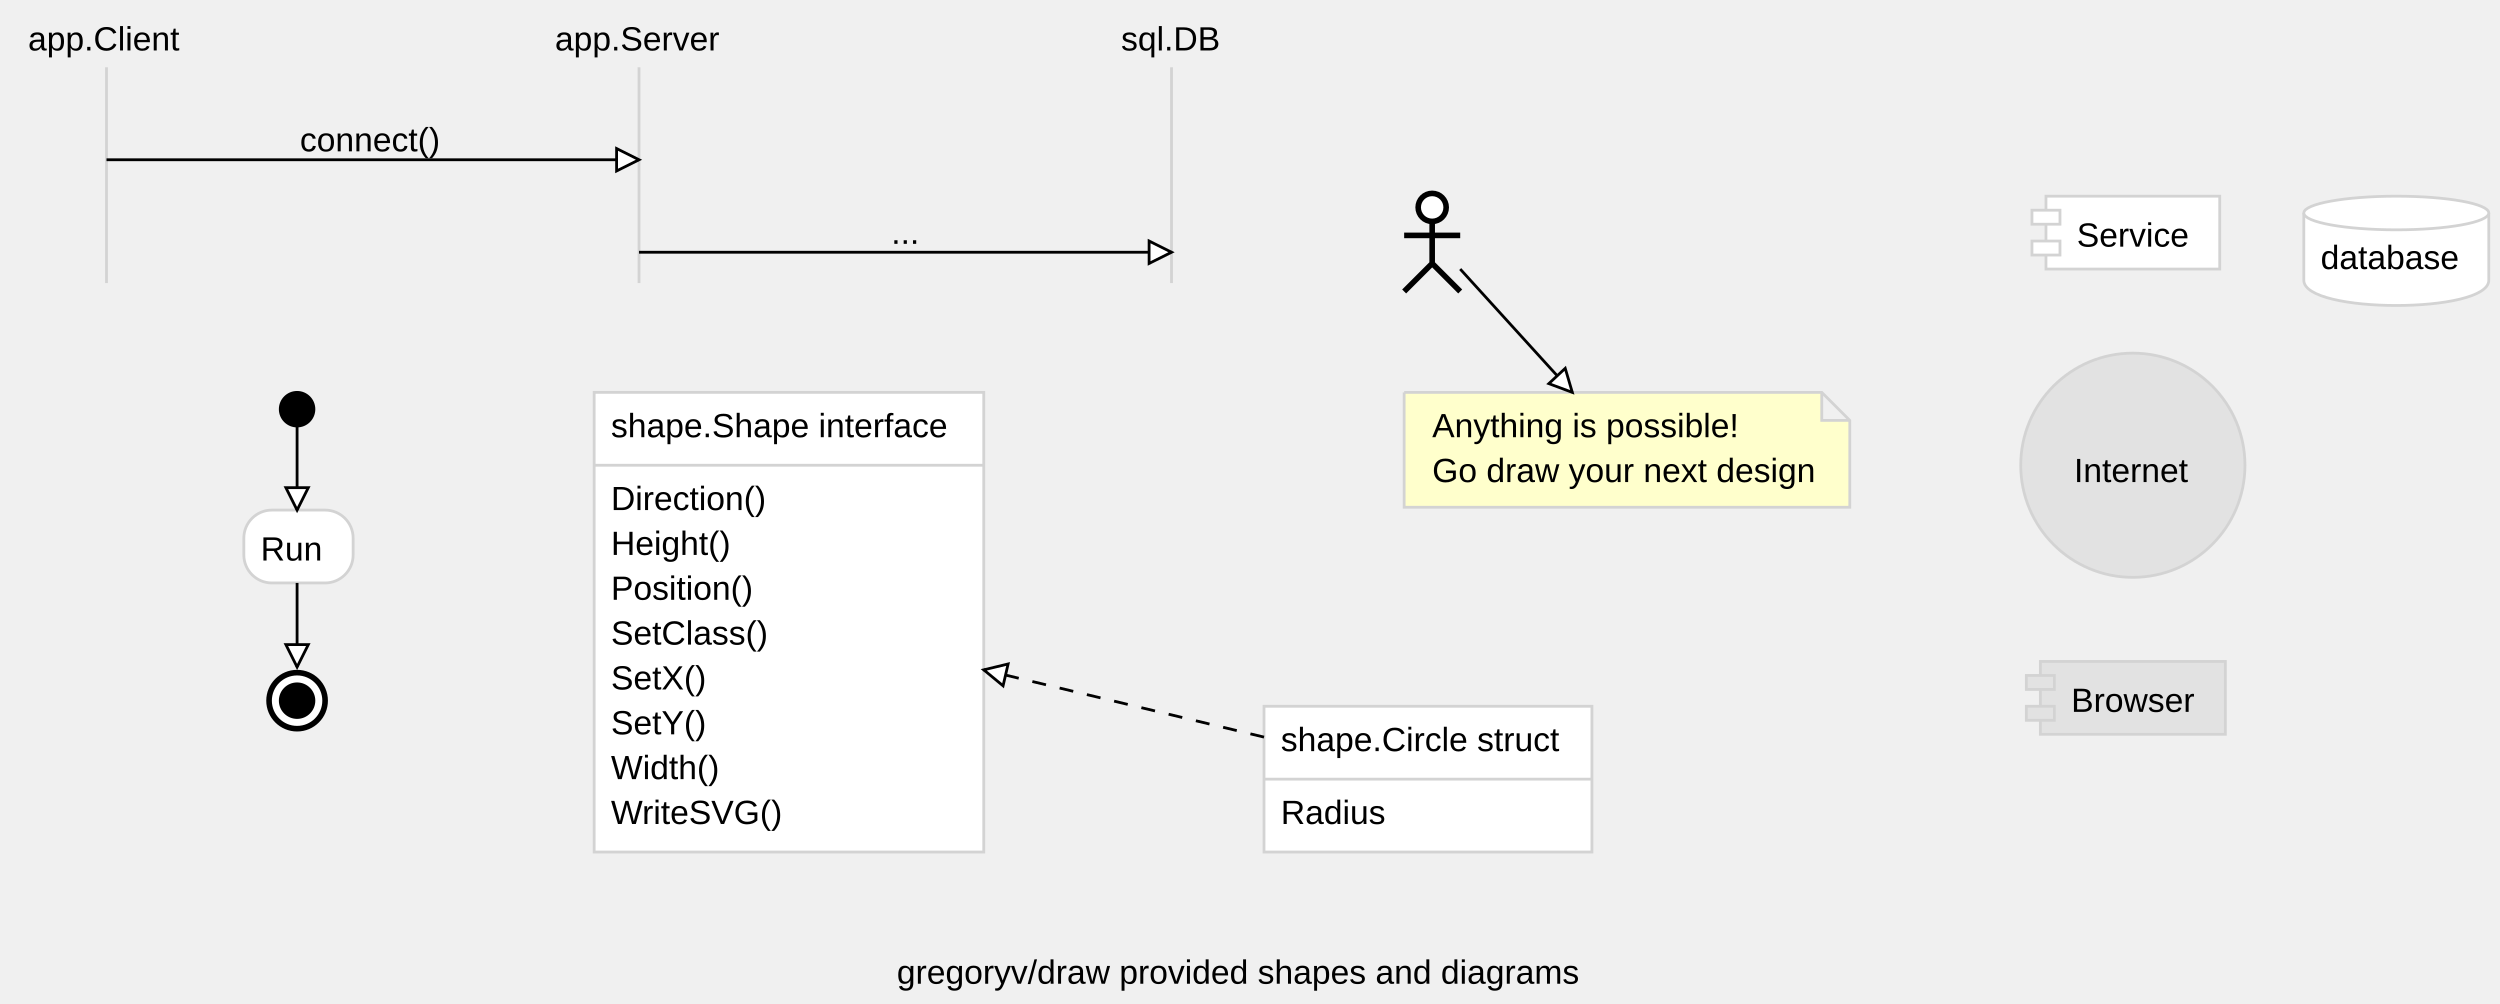
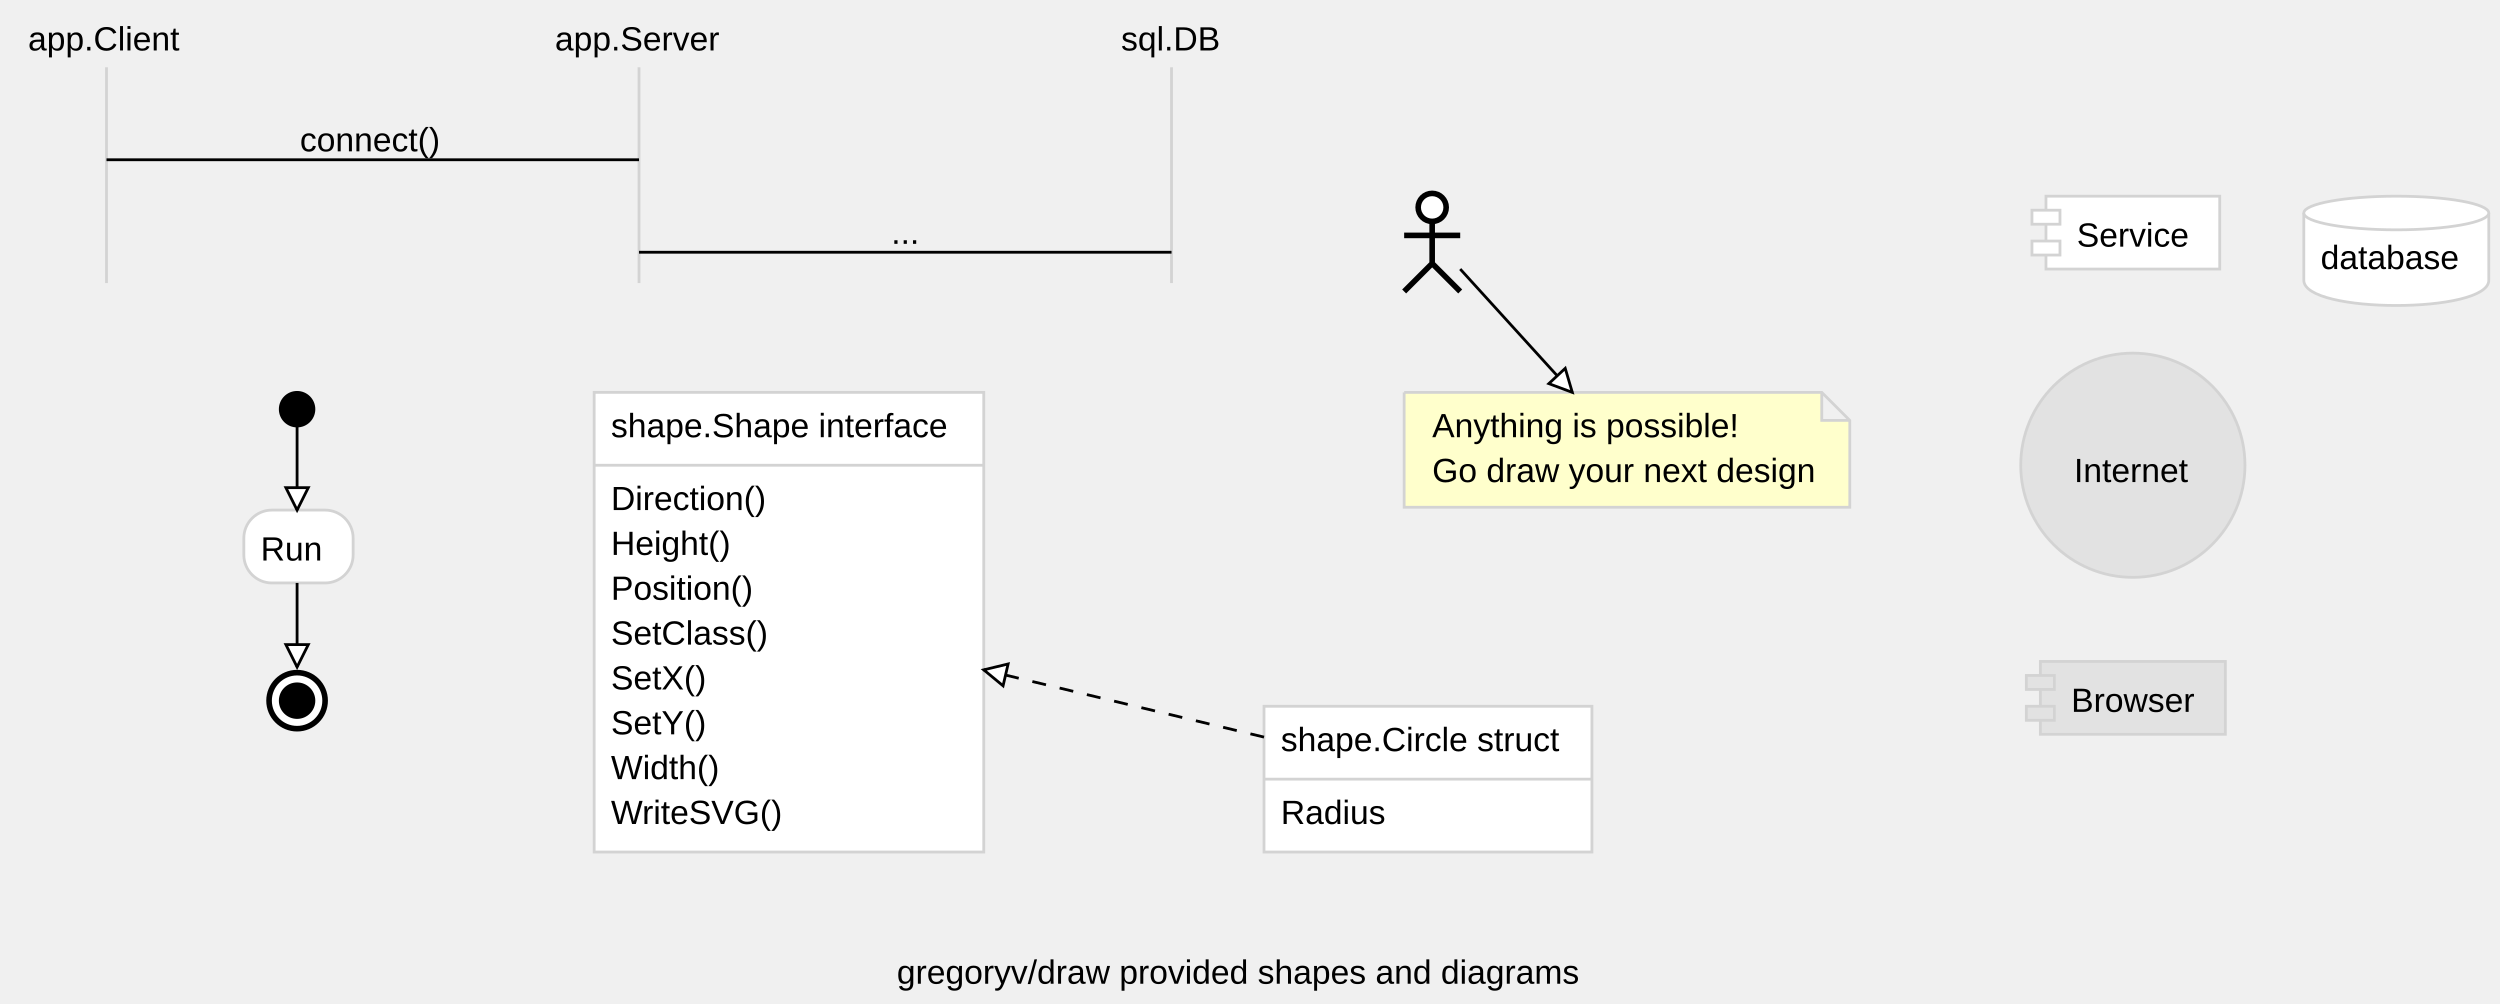
<svg xmlns="http://www.w3.org/2000/svg" font-family="Arial,Helvetica,sans-serif" width="892" height="358">
  <circle stroke="black" cx="106" cy="146" r="6" />\n
<rect stroke="#d3d3d3" fill="#ffffff" rx="10" ry="10" x="87" y="182" width="39" height="26" />
  <text font-family="Arial,Helvetica,sans-serif" font-size="12px" x="93" y="200">Run</text>
  <circle stroke="black" stroke-width="2" fill="#ffffff" cx="106" cy="250" r="10" />\n<circle stroke="black" cx="106" cy="250" r="6" />\n
<path stroke="black" d="M106,152 L106,182" />
  <g transform="rotate(180 106 182)">
    <path stroke="black" fill="#ffffff" d="M102,190 l4,-8 l 4,8 Z" />
  </g>
  <path stroke="black" d="M106,208 L106,238" />
  <g transform="rotate(180 106 238)">
    <path stroke="black" fill="#ffffff" d="M102,246 l4,-8 l 4,8 Z" />
  </g>
  <rect stroke="#d3d3d3" fill="#ffffff" x="212" y="140" width="139" height="164" />
  <path stroke="#d3d3d3" d="M212,166 L351,166" />
  <text font-family="Arial,Helvetica,sans-serif" font-size="12px" x="218" y="182">Direction()</text>
  <text font-family="Arial,Helvetica,sans-serif" font-size="12px" x="218" y="198">Height()</text>
  <text font-family="Arial,Helvetica,sans-serif" font-size="12px" x="218" y="214">Position()</text>
  <text font-family="Arial,Helvetica,sans-serif" font-size="12px" x="218" y="230">SetClass()</text>
  <text font-family="Arial,Helvetica,sans-serif" font-size="12px" x="218" y="246">SetX()</text>
  <text font-family="Arial,Helvetica,sans-serif" font-size="12px" x="218" y="262">SetY()</text>
  <text font-family="Arial,Helvetica,sans-serif" font-size="12px" x="218" y="278">Width()</text>
  <text font-family="Arial,Helvetica,sans-serif" font-size="12px" x="218" y="294">WriteSVG()</text>
  <text font-family="Arial,Helvetica,sans-serif" font-size="12px" x="218" y="156">shape.Shape interface</text>
  <rect stroke="#d3d3d3" fill="#ffffff" x="451" y="252" width="117" height="52" />
  <path stroke="#d3d3d3" d="M451,278 L568,278" />
  <text font-family="Arial,Helvetica,sans-serif" font-size="12px" x="457" y="294">Radius</text>
  <text font-family="Arial,Helvetica,sans-serif" font-size="12px" x="457" y="268">shape.Circle struct</text>
  <path stroke="black" stroke-dasharray="5,5,5" d="M451,263 L351,239" />
  <g transform="rotate(283 351 239)">
    <path stroke="black" fill="#ffffff" d="M347,247 l4,-8 l 4,8 Z" />
  </g>
  <path stroke="#d3d3d3" fill="#ffffcc" d="M501,140 v 41 h 159 v -31 l -10,-10 L 501,140 M660,150 h -10 v -10" />
  <text font-family="Arial,Helvetica,sans-serif" font-size="12px" x="511" y="156">Anything is possible!</text>
  <text font-family="Arial,Helvetica,sans-serif" font-size="12px" x="511" y="172">Go draw your next design</text>
  <circle stroke="black" stroke-width="2" fill="#ffffff" cx="511" cy="74" r="5" />
  <path stroke="black" stroke-width="2" fill="#ffffff" d="M511,79 l 0,15 m -10,-10 l 20,0 m -10,10 l -10,10 m 10,-10 l 10,10 Z" />
  <path stroke="black" d="M521,96 L561,140" />
  <g transform="rotate(137 561 140)">
    <path stroke="black" fill="#ffffff" d="M557,148 l4,-8 l 4,8 Z" />
  </g>
  <rect stroke="#d3d3d3" fill="#ffffff" x="730" y="70" width="62" height="26" />
  <rect stroke="#d3d3d3" fill="#ffffff" x="725" y="75" width="10" height="5" />
  <rect stroke="#d3d3d3" fill="#ffffff" x="725" y="86" width="10" height="5" />
  <text font-family="Arial,Helvetica,sans-serif" font-size="12px" x="741" y="88">Service</text>
  <path stroke="#d3d3d3" stroke-width="1" fill="#ffffff" d="M 822 76 L 822 100 C 822 112, 888 112, 888 100 L 888 76" />
  <ellipse stroke="#d3d3d3" stroke-width="1" fill="#ffffff" cx="855" cy="76" rx="33" ry="6" />
  <text class="database-title" font-size="12px" x="828" y="96">database</text>
  <circle stroke="#d3d3d3" fill="#e2e2e2" cx="761" cy="166" r="40" />\n
<text font-family="Arial,Helvetica,sans-serif" font-size="12px" x="740" y="172">Internet</text>
  <rect stroke="#d3d3d3" fill="#e2e2e2" x="728" y="236" width="66" height="26" />
  <rect stroke="#d3d3d3" fill="#e2e2e2" x="723" y="241" width="10" height="5" />
  <rect stroke="#d3d3d3" fill="#e2e2e2" x="723" y="252" width="10" height="5" />
  <text class="external-title" font-size="12px" x="739" y="254">Browser</text>
  <path stroke="#d3d3d3" d="M38,24 L38,101" />
  <text font-family="Arial,Helvetica,sans-serif" font-size="12px" x="10" y="18">app.Client</text>
  <path stroke="#d3d3d3" d="M228,24 L228,101" />
  <text font-family="Arial,Helvetica,sans-serif" font-size="12px" x="198" y="18">app.Server</text>
  <path stroke="#d3d3d3" d="M418,24 L418,101" />
  <text font-family="Arial,Helvetica,sans-serif" font-size="12px" x="400" y="18">sql.DB</text>
  <path stroke="black" d="M38,57 L228,57" />
-   <g transform="rotate(90 228 57)">
-     <path stroke="black" fill="#ffffff" d="M224,65 l4,-8 l 4,8 Z" />
-   </g>
  <text font-family="Arial,Helvetica,sans-serif" font-size="12px" x="107" y="54">connect()</text>
  <path stroke="black" d="M228,90 L418,90" />
-   <g transform="rotate(90 418 90)">
-     <path stroke="black" fill="#ffffff" d="M414,98 l4,-8 l 4,8 Z" />
-   </g>
  <text font-family="Arial,Helvetica,sans-serif" font-size="12px" x="318" y="87">...</text>
  <text font-family="Arial,Helvetica,sans-serif" font-size="12px" x="320" y="351">gregoryv/draw provided shapes and diagrams</text>
</svg>
